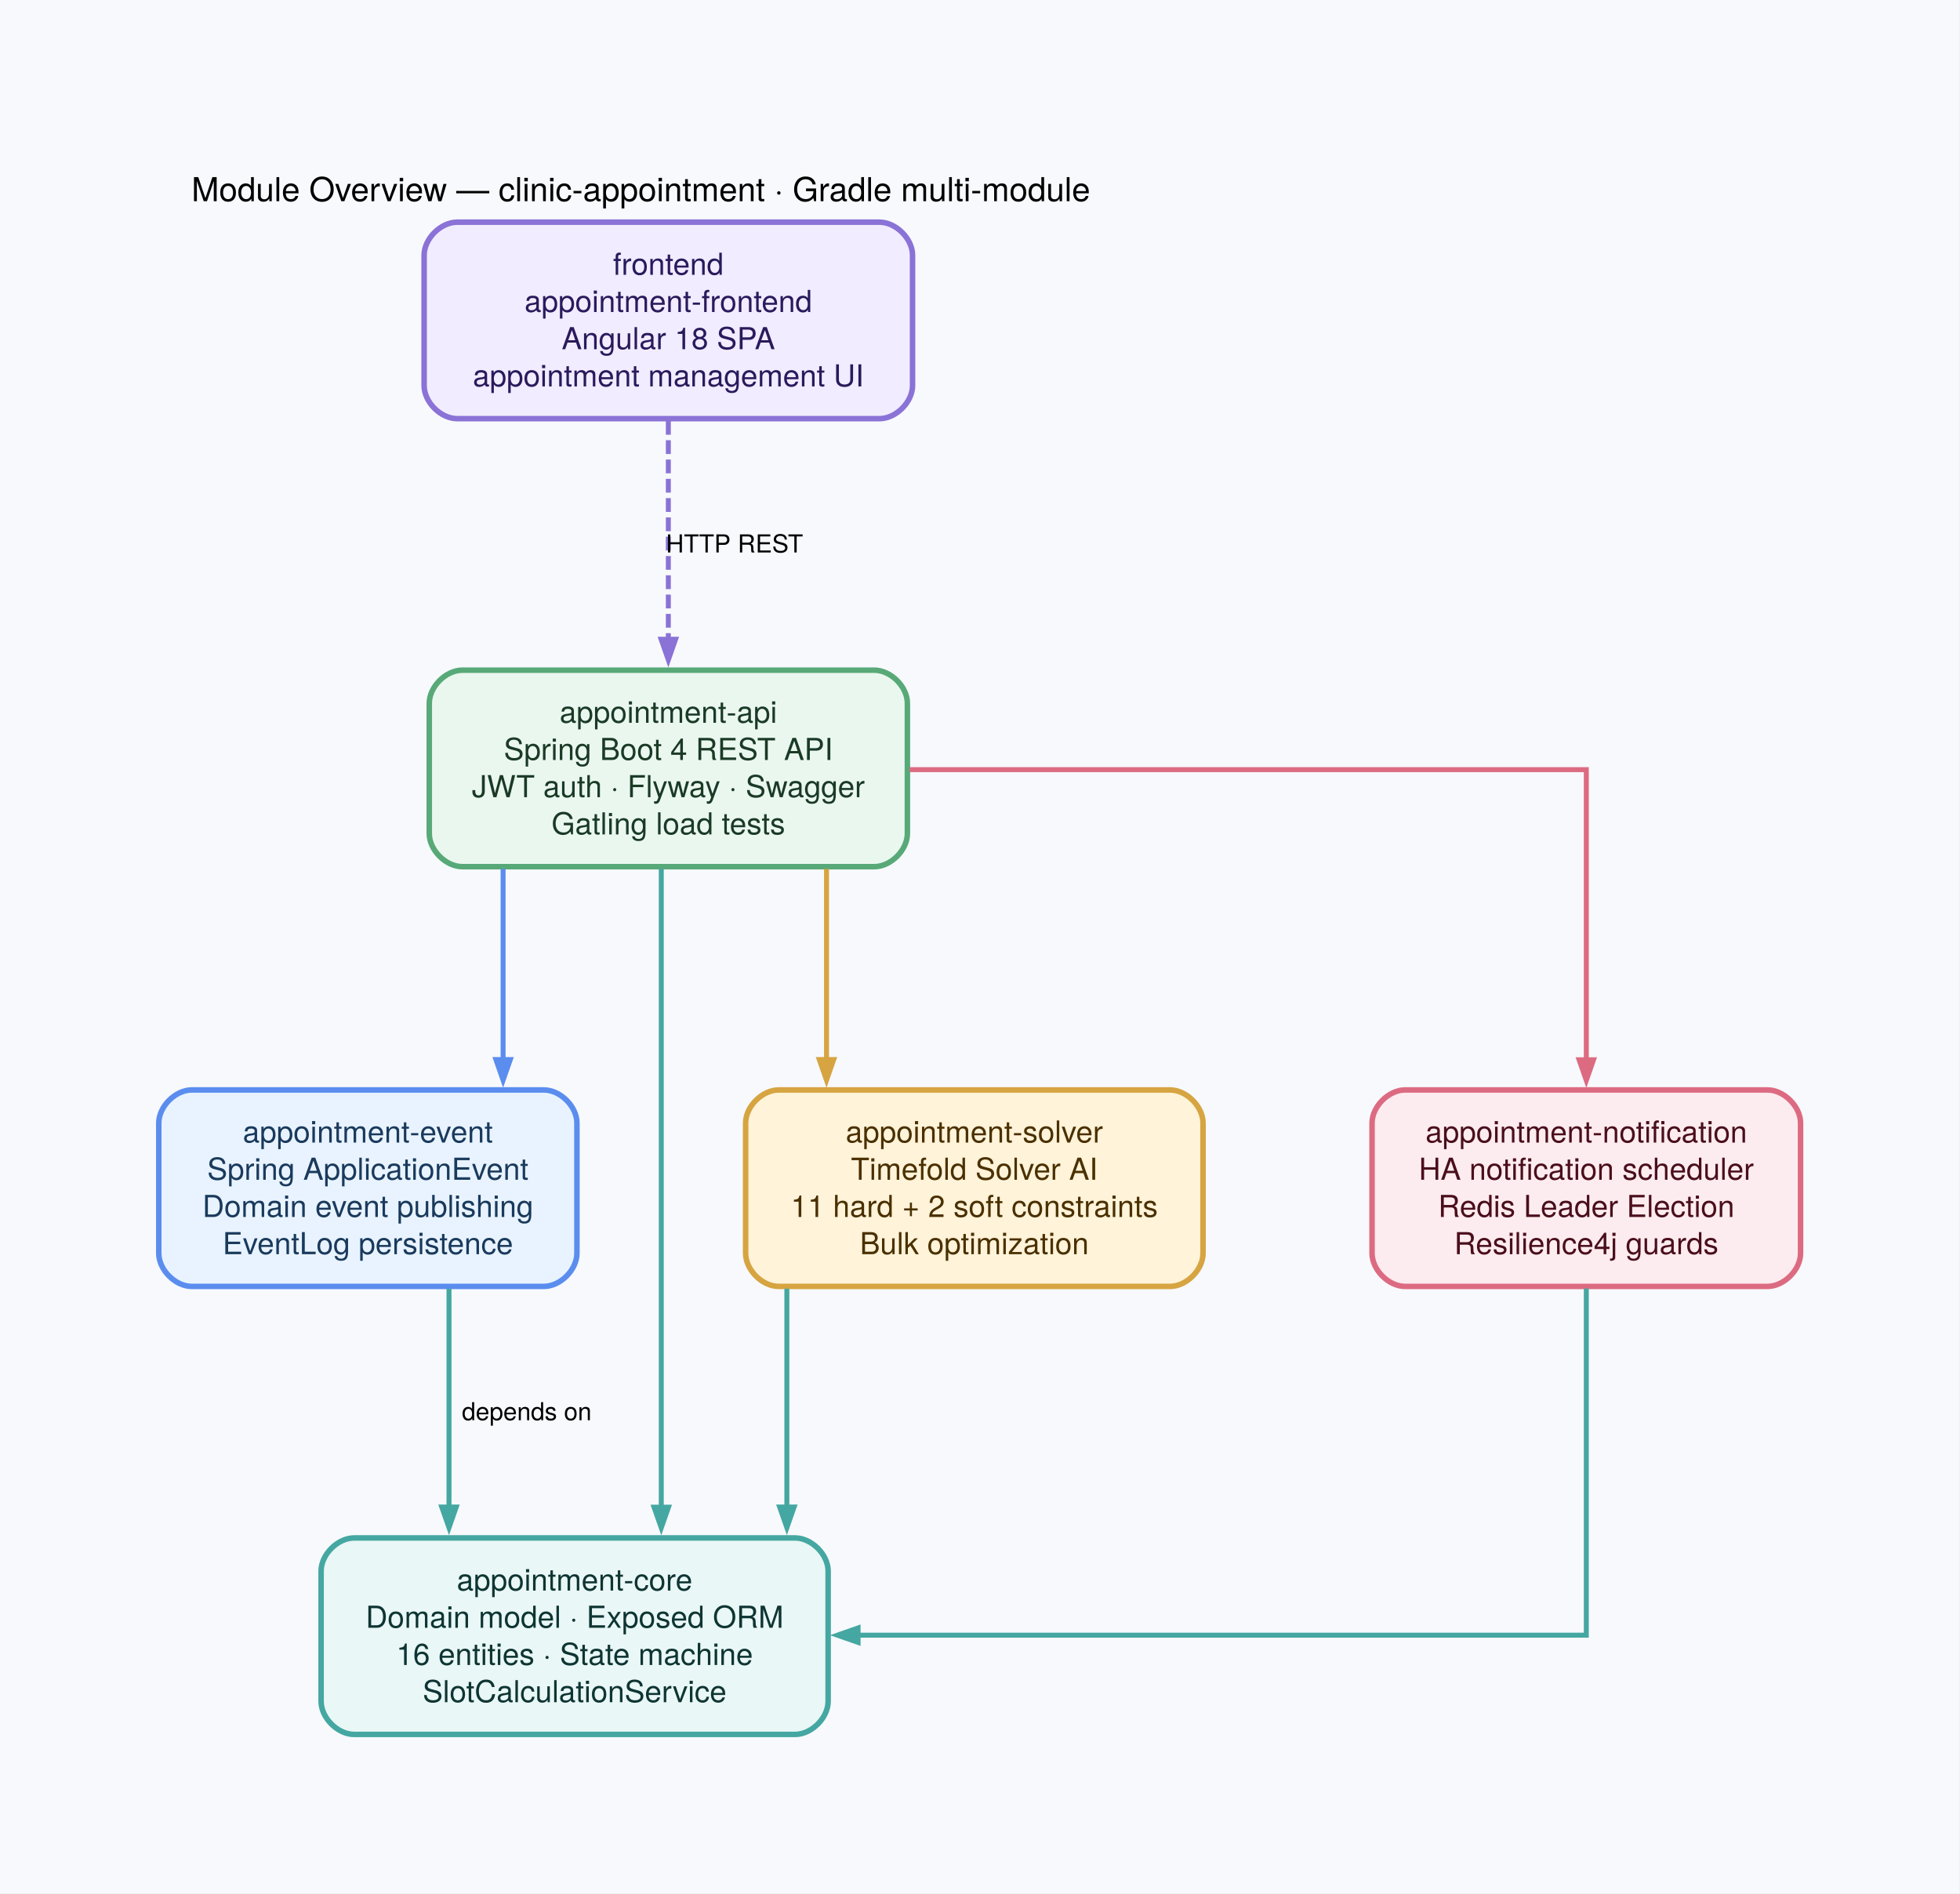
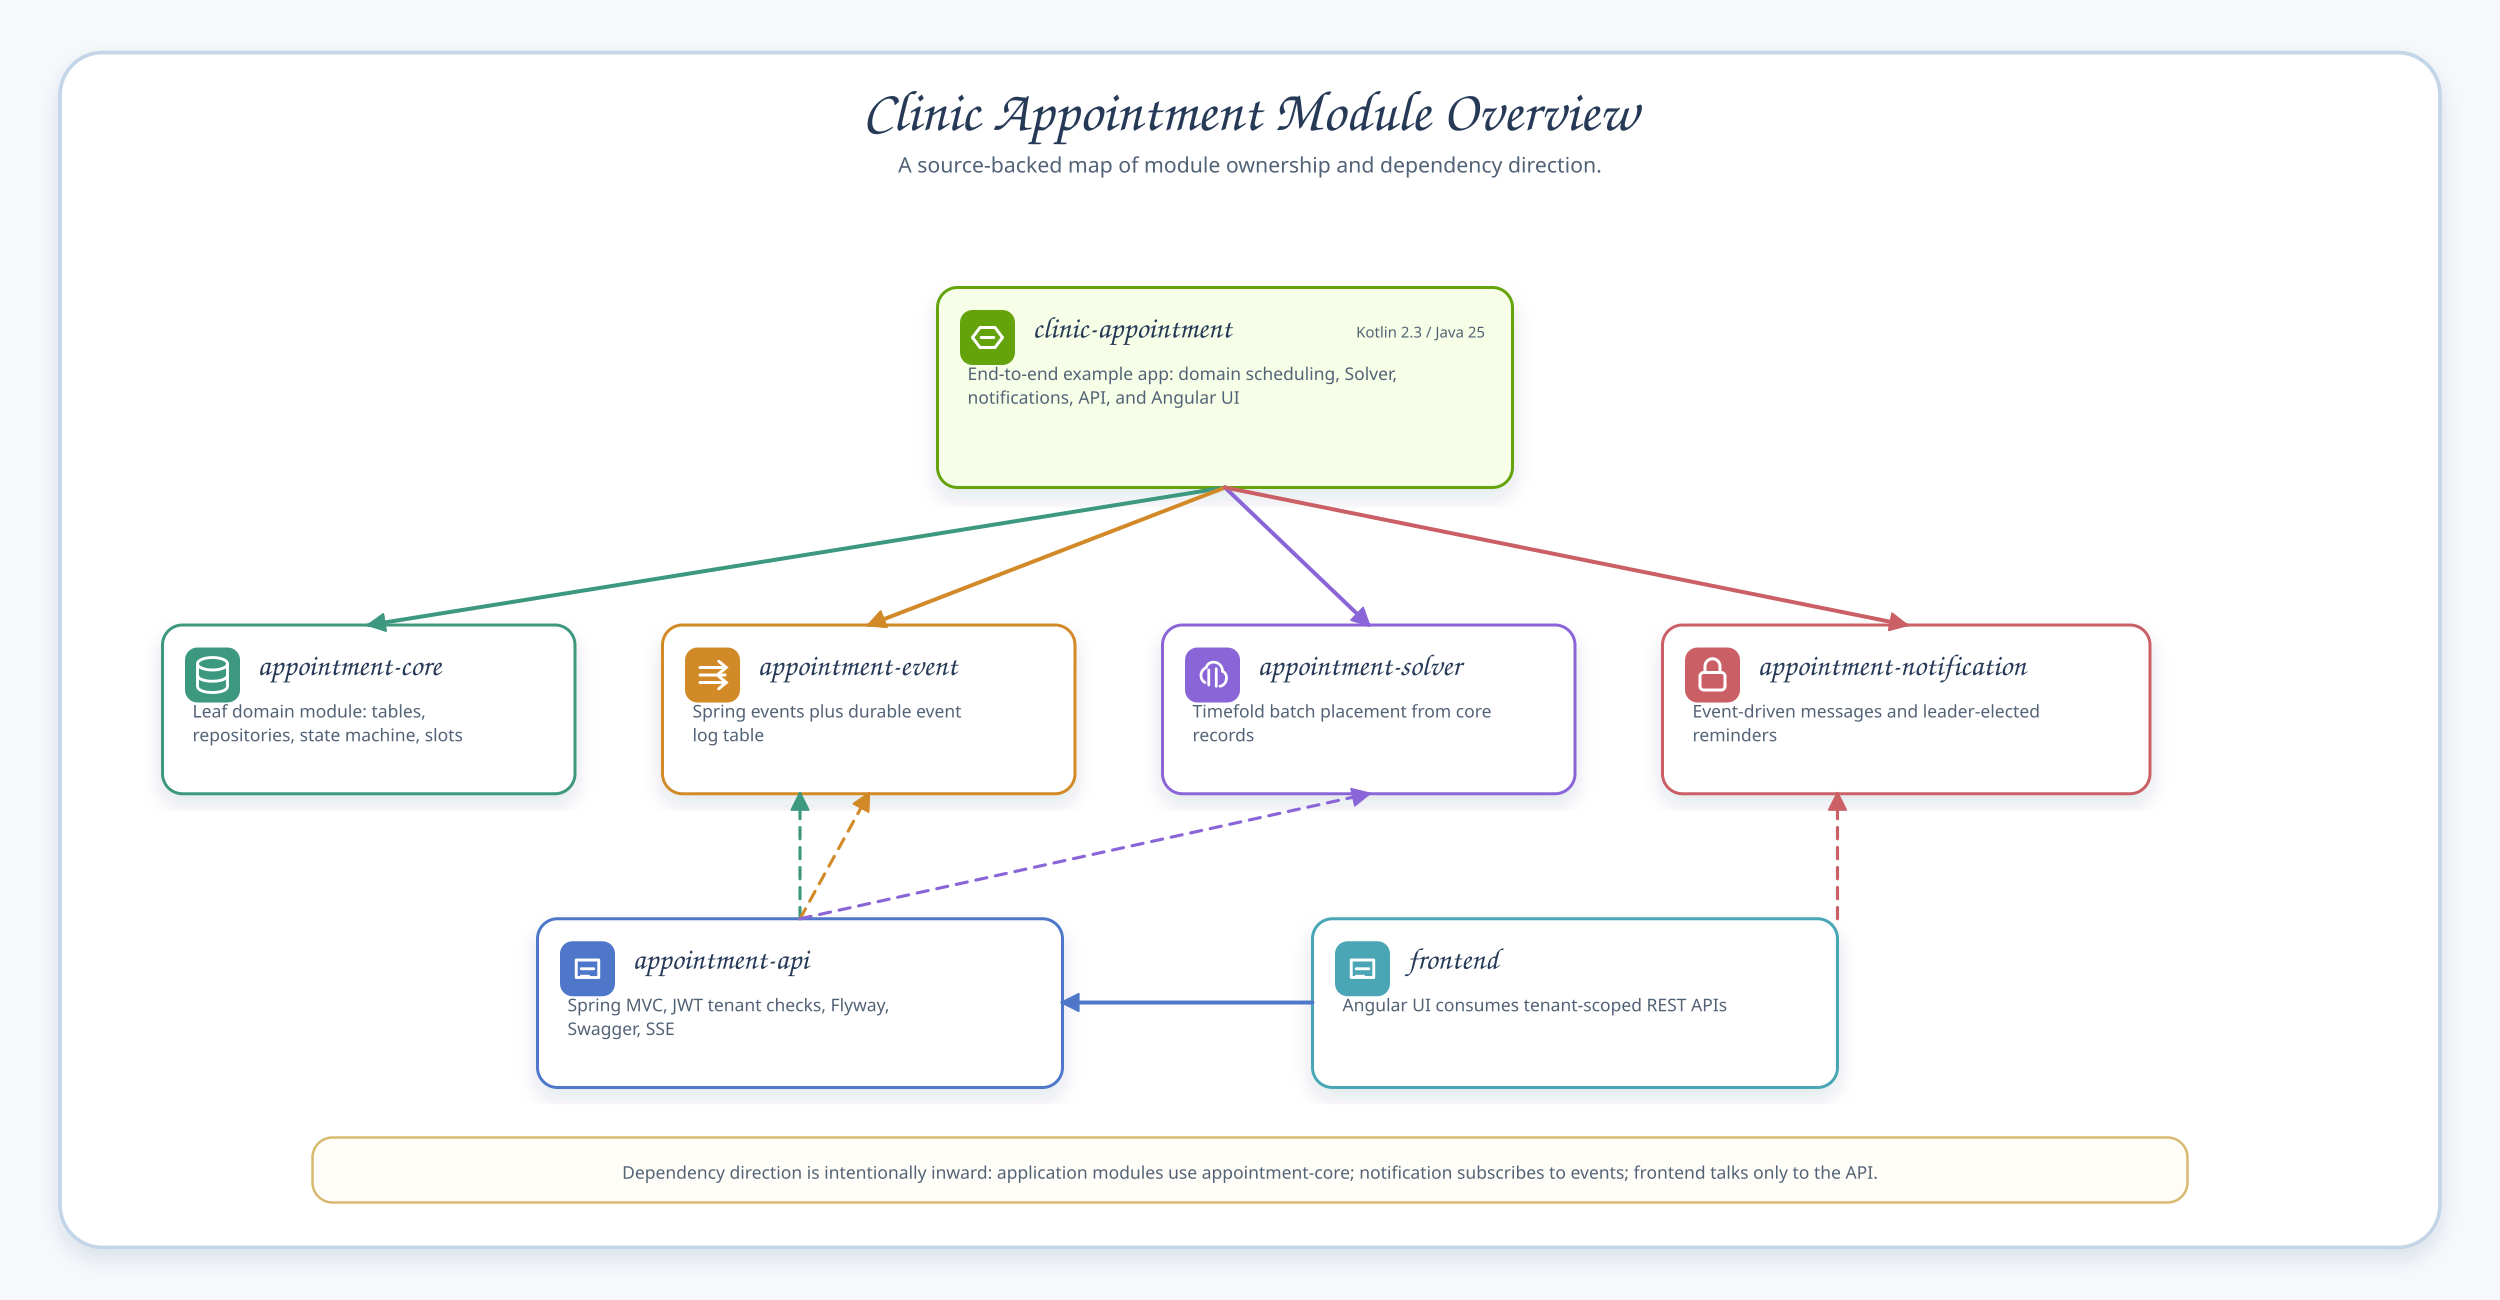
- <svg xmlns="http://www.w3.org/2000/svg" width="711pt" height="687pt" viewBox="0.00 0.00 711.00 687.00">
-   <g id="graph0" class="graph" transform="scale(1 1) rotate(0) translate(57.6 629.22)">
-     <polygon fill="#f7f9fc" stroke="none" points="-57.6,57.6 -57.6,-629.22 653.16,-629.22 653.16,57.6 -57.6,57.6" />
-     <text xml:space="preserve" text-anchor="middle" x="174.88" y="-556.22" font-family="Helvetica Neue" font-size="12.00">Module Overview — clinic-appointment · Gradle multi-module</text>
-     <g id="node1" class="node">
-       <path fill="#e9f7f6" stroke="#45a7a1" stroke-width="2" d="M230.81,-71.28C230.81,-71.28 70.88,-71.28 70.88,-71.28 64.88,-71.28 58.88,-65.28 58.88,-59.28 58.88,-59.28 58.88,-12 58.88,-12 58.88,-6 64.88,0 70.88,0 70.88,0 230.81,0 230.81,0 236.81,0 242.81,-6 242.81,-12 242.81,-12 242.81,-59.28 242.81,-59.28 242.81,-65.28 236.81,-71.28 230.81,-71.28" />
-       <text xml:space="preserve" text-anchor="middle" x="150.84" y="-52.19" font-family="Helvetica Neue" font-size="11.00" fill="#0e3533">appointment-core</text>
-       <text xml:space="preserve" text-anchor="middle" x="150.84" y="-38.69" font-family="Helvetica Neue" font-size="11.00" fill="#0e3533">Domain model · Exposed ORM</text>
-       <text xml:space="preserve" text-anchor="middle" x="150.84" y="-25.19" font-family="Helvetica Neue" font-size="11.00" fill="#0e3533">16 entities · State machine</text>
-       <text xml:space="preserve" text-anchor="middle" x="150.84" y="-11.69" font-family="Helvetica Neue" font-size="11.00" fill="#0e3533">SlotCalculationService</text>
+ <svg xmlns="http://www.w3.org/2000/svg" width="2000" height="1040" viewBox="0 0 2000 1040" role="img" aria-label="Clinic Appointment Module Overview">
+   <defs>
+     <filter id="shadow" x="-10%" y="-10%" width="120%" height="120%">
+       <feDropShadow dx="0" dy="8" stdDeviation="8" flood-color="#27415f" flood-opacity="0.12" />
+     </filter>
+     <marker id="arrow-blue" markerWidth="15" markerHeight="15" refX="13.5" refY="7.5" orient="auto" markerUnits="userSpaceOnUse">
+       <path d="M 0 0 L 15 7.5 L 0 15 Z" fill="#4f77c9" stroke="#4f77c9" />
+     </marker>
+     <marker id="arrow-cyan" markerWidth="15" markerHeight="15" refX="13.5" refY="7.5" orient="auto" markerUnits="userSpaceOnUse">
+       <path d="M 0 0 L 15 7.5 L 0 15 Z" fill="#4aa6b5" stroke="#4aa6b5" />
+     </marker>
+     <marker id="arrow-green" markerWidth="15" markerHeight="15" refX="13.5" refY="7.5" orient="auto" markerUnits="userSpaceOnUse">
+       <path d="M 0 0 L 15 7.5 L 0 15 Z" fill="#3c987e" stroke="#3c987e" />
+     </marker>
+     <marker id="arrow-amber" markerWidth="15" markerHeight="15" refX="13.5" refY="7.5" orient="auto" markerUnits="userSpaceOnUse">
+       <path d="M 0 0 L 15 7.5 L 0 15 Z" fill="#d28a28" stroke="#d28a28" />
+     </marker>
+     <marker id="arrow-orange" markerWidth="15" markerHeight="15" refX="13.5" refY="7.5" orient="auto" markerUnits="userSpaceOnUse">
+       <path d="M 0 0 L 15 7.5 L 0 15 Z" fill="#d9823b" stroke="#d9823b" />
+     </marker>
+     <marker id="arrow-pink" markerWidth="15" markerHeight="15" refX="13.5" refY="7.5" orient="auto" markerUnits="userSpaceOnUse">
+       <path d="M 0 0 L 15 7.5 L 0 15 Z" fill="#d85f8d" stroke="#d85f8d" />
+     </marker>
+     <marker id="arrow-purple" markerWidth="15" markerHeight="15" refX="13.5" refY="7.5" orient="auto" markerUnits="userSpaceOnUse">
+       <path d="M 0 0 L 15 7.5 L 0 15 Z" fill="#8a65d8" stroke="#8a65d8" />
+     </marker>
+     <marker id="arrow-red" markerWidth="15" markerHeight="15" refX="13.5" refY="7.5" orient="auto" markerUnits="userSpaceOnUse">
+       <path d="M 0 0 L 15 7.5 L 0 15 Z" fill="#ca5f66" stroke="#ca5f66" />
+     </marker>
+     <marker id="arrow-slate" markerWidth="15" markerHeight="15" refX="13.5" refY="7.5" orient="auto" markerUnits="userSpaceOnUse">
+       <path d="M 0 0 L 15 7.5 L 0 15 Z" fill="#718096" stroke="#718096" />
+     </marker>
+     <style>
+     svg{font-family:"Comic Mono","Comic Sans MS",ui-sans-serif,system-ui,sans-serif}
+     .canvas{fill:#f6f9fc}.frame{fill:#ffffff;stroke:#c4d5e8;stroke-width:3;filter:url(#shadow)}
+     .title,.panel-title,.card-title,.state-title{font-family:"Architects Daughter","Comic Sans MS",cursive;fill:#263a57}
+     .title{font-size:46px}.subtitle{font-size:17px;fill:#526276}.panel-title{font-size:27px}.card-title{font-size:24px}.state-title{font-size:22px}
+     .detail,.small,.pill-text,.route-label,.footer{font-family:"Comic Mono","Comic Sans MS",ui-sans-serif,system-ui,sans-serif;fill:#526276}
+     .detail{font-size:14px}.small{font-size:12px}.pill-text{font-size:13px}.route-label{font-size:13px}.footer{font-size:14px}
+     .panel{stroke-width:2}.card{stroke-width:2.4;filter:url(#shadow)}.pill{stroke-width:1.8}.route{fill:none;stroke-linecap:round;stroke-linejoin:round}
+     .lifeline{stroke:#b7c8dc;stroke-width:2;stroke-dasharray:8 8}.message{fill:none;stroke-width:3;stroke-linecap:round}.note{fill:#fffdf7;stroke:#d7b970;stroke-width:2}
+     .table{stroke-width:2.2;filter:url(#shadow)}.table-head{font-family:"Architects Daughter";font-size:21px;fill:#263a57}.row{font-size:12.5px;fill:#526276}
+   </style>
+   </defs>
+   <rect class="canvas" width="2000" height="1040" />
+   <rect class="frame" x="48" y="42" width="1904" height="956" rx="34" />
+   <text class="title" x="1000" y="104" text-anchor="middle">Clinic Appointment Module Overview</text>
+   <text class="subtitle" x="1000" y="138" text-anchor="middle">A source-backed map of module ownership and dependency direction.</text>
+   <g id="root">
+     <rect class="card" x="750" y="230" width="460" height="160" rx="16" fill="#f7fee7" stroke="#65a30d" />
+     <g transform="translate(768 248)">
+       <rect width="44" height="44" rx="10" fill="#65a30d" />
+       <g fill="none" stroke="#fff" stroke-width="2.4" stroke-linecap="round" stroke-linejoin="round">
+         <path d="M16 14h12l6 8-6 8H16l-6-8z" />
+         <path d="M17 22h10" />
+       </g>
    </g>
-     <g id="node2" class="node">
-       <path fill="#e8f3ff" stroke="#5b8def" stroke-width="2" d="M139.68,-233.81C139.68,-233.81 12,-233.81 12,-233.81 6,-233.81 0,-227.81 0,-221.81 0,-221.81 0,-174.53 0,-174.53 0,-168.53 6,-162.53 12,-162.53 12,-162.53 139.68,-162.53 139.68,-162.53 145.68,-162.53 151.68,-168.53 151.68,-174.53 151.68,-174.53 151.68,-221.81 151.68,-221.81 151.68,-227.81 145.68,-233.81 139.68,-233.81" />
-       <text xml:space="preserve" text-anchor="middle" x="75.84" y="-214.72" font-family="Helvetica Neue" font-size="11.00" fill="#1a3a5c">appointment-event</text>
-       <text xml:space="preserve" text-anchor="middle" x="75.84" y="-201.22" font-family="Helvetica Neue" font-size="11.00" fill="#1a3a5c">Spring ApplicationEvent</text>
-       <text xml:space="preserve" text-anchor="middle" x="75.84" y="-187.72" font-family="Helvetica Neue" font-size="11.00" fill="#1a3a5c">Domain event publishing</text>
-       <text xml:space="preserve" text-anchor="middle" x="75.84" y="-174.22" font-family="Helvetica Neue" font-size="11.00" fill="#1a3a5c">EventLog persistence</text>
+     <text class="card-title" x="826" y="270">clinic-appointment</text>
+     <text class="small" x="1188" y="270" text-anchor="end">Kotlin 2.3 / Java 25</text>
+     <text class="detail" x="774" y="304" text-anchor="start">
+       <tspan x="774" dy="0">End-to-end example app: domain scheduling, Solver,</tspan>
+       <tspan x="774" dy="19">notifications, API, and Angular UI</tspan>
+     </text>
+   </g>
+   <g id="core">
+     <rect class="card" x="130" y="500" width="330" height="135" rx="16" fill="#fff" stroke="#3c987e" />
+     <g transform="translate(148 518)">
+       <rect width="44" height="44" rx="10" fill="#3c987e" />
+       <g fill="none" stroke="#fff" stroke-width="2.3">
+         <ellipse cx="22" cy="13" rx="12" ry="5" />
+         <path d="M10 13v18c0 3 5 5 12 5s12-2 12-5V13" />
+         <path d="M10 22c0 3 5 5 12 5s12-2 12-5" />
+       </g>
    </g>
-     <g id="edge1" class="edge">
-       <path fill="none" stroke="#45a7a1" stroke-width="1.8" d="M105.28,-161.7C105.28,-161.7 105.28,-82.5 105.28,-82.5" />
-       <polygon fill="#45a7a1" stroke="#45a7a1" stroke-width="1.8" points="107.9,-82.5 105.28,-75 102.65,-82.5 107.9,-82.5" />
-       <text xml:space="preserve" text-anchor="middle" x="133.47" y="-113.98" font-family="Helvetica Neue" font-size="9.00">depends on</text>
+     <text class="card-title" x="206" y="540">appointment-core</text>
+     <text class="detail" x="154" y="574" text-anchor="start">
+       <tspan x="154" dy="0">Leaf domain module: tables,</tspan>
+       <tspan x="154" dy="19">repositories, state machine, slots</tspan>
+     </text>
+   </g>
+   <g id="event">
+     <rect class="card" x="530" y="500" width="330" height="135" rx="16" fill="#fff" stroke="#d28a28" />
+     <g transform="translate(548 518)">
+       <rect width="44" height="44" rx="10" fill="#d28a28" />
+       <g fill="none" stroke="#fff" stroke-width="2.4" stroke-linecap="round">
+         <path d="M12 16h20M12 22h20M12 28h20" />
+         <path d="M27 11l6 5-6 5M27 23l6 5-6 5" />
+       </g>
    </g>
-     <g id="node3" class="node">
-       <path fill="#fff3d9" stroke="#d6a441" stroke-width="2" d="M366.81,-233.81C366.81,-233.81 224.88,-233.81 224.88,-233.81 218.88,-233.81 212.88,-227.81 212.88,-221.81 212.88,-221.81 212.88,-174.53 212.88,-174.53 212.88,-168.53 218.88,-162.53 224.88,-162.53 224.88,-162.53 366.81,-162.53 366.81,-162.53 372.81,-162.53 378.81,-168.53 378.81,-174.53 378.81,-174.53 378.81,-221.81 378.81,-221.81 378.81,-227.81 372.81,-233.81 366.81,-233.81" />
-       <text xml:space="preserve" text-anchor="middle" x="295.84" y="-214.72" font-family="Helvetica Neue" font-size="11.00" fill="#4a3000">appointment-solver</text>
-       <text xml:space="preserve" text-anchor="middle" x="295.84" y="-201.22" font-family="Helvetica Neue" font-size="11.00" fill="#4a3000">Timefold Solver AI</text>
-       <text xml:space="preserve" text-anchor="middle" x="295.84" y="-187.72" font-family="Helvetica Neue" font-size="11.00" fill="#4a3000">11 hard + 2 soft constraints</text>
-       <text xml:space="preserve" text-anchor="middle" x="295.84" y="-174.22" font-family="Helvetica Neue" font-size="11.00" fill="#4a3000">Bulk optimization</text>
+     <text class="card-title" x="606" y="540">appointment-event</text>
+     <text class="detail" x="554" y="574" text-anchor="start">
+       <tspan x="554" dy="0">Spring events plus durable event</tspan>
+       <tspan x="554" dy="19">log table</tspan>
+     </text>
+   </g>
+   <g id="solver">
+     <rect class="card" x="930" y="500" width="330" height="135" rx="16" fill="#fff" stroke="#8a65d8" />
+     <g transform="translate(948 518)">
+       <rect width="44" height="44" rx="10" fill="#8a65d8" />
+       <g fill="none" stroke="#fff" stroke-width="2.2" stroke-linecap="round">
+         <path d="M16 28c-4-2-5-9 1-12 2-7 13-5 13 3 5 2 4 11-2 12" />
+         <path d="M19 18v12M25 17v14" />
+       </g>
    </g>
-     <g id="edge2" class="edge">
-       <path fill="none" stroke="#45a7a1" stroke-width="1.8" d="M227.84,-161.7C227.84,-161.7 227.84,-82.5 227.84,-82.5" />
-       <polygon fill="#45a7a1" stroke="#45a7a1" stroke-width="1.8" points="230.47,-82.5 227.84,-75 225.22,-82.5 230.47,-82.5" />
+     <text class="card-title" x="1006" y="540">appointment-solver</text>
+     <text class="detail" x="954" y="574" text-anchor="start">
+       <tspan x="954" dy="0">Timefold batch placement from core</tspan>
+       <tspan x="954" dy="19">records</tspan>
+     </text>
+   </g>
+   <g id="notification">
+     <rect class="card" x="1330" y="500" width="390" height="135" rx="16" fill="#fff" stroke="#ca5f66" />
+     <g transform="translate(1348 518)">
+       <rect width="44" height="44" rx="10" fill="#ca5f66" />
+       <g fill="none" stroke="#fff" stroke-width="2.4">
+         <rect x="12" y="20" width="20" height="14" rx="3" />
+         <path d="M16 20v-5a6 6 0 0 1 12 0v5" />
+       </g>
    </g>
-     <g id="node4" class="node">
-       <path fill="#fdecef" stroke="#dc6b82" stroke-width="2" d="M583.56,-233.81C583.56,-233.81 452.12,-233.81 452.12,-233.81 446.12,-233.81 440.12,-227.81 440.12,-221.81 440.12,-221.81 440.12,-174.53 440.12,-174.53 440.12,-168.53 446.12,-162.53 452.12,-162.53 452.12,-162.53 583.56,-162.53 583.56,-162.53 589.56,-162.53 595.56,-168.53 595.56,-174.53 595.56,-174.53 595.56,-221.81 595.56,-221.81 595.56,-227.81 589.56,-233.81 583.56,-233.81" />
-       <text xml:space="preserve" text-anchor="middle" x="517.84" y="-214.72" font-family="Helvetica Neue" font-size="11.00" fill="#4a0e1c">appointment-notification</text>
-       <text xml:space="preserve" text-anchor="middle" x="517.84" y="-201.22" font-family="Helvetica Neue" font-size="11.00" fill="#4a0e1c">HA notification scheduler</text>
-       <text xml:space="preserve" text-anchor="middle" x="517.84" y="-187.72" font-family="Helvetica Neue" font-size="11.00" fill="#4a0e1c">Redis Leader Election</text>
-       <text xml:space="preserve" text-anchor="middle" x="517.84" y="-174.22" font-family="Helvetica Neue" font-size="11.00" fill="#4a0e1c">Resilience4j guards</text>
+     <text class="card-title" x="1406" y="540">appointment-notification</text>
+     <text class="detail" x="1354" y="574" text-anchor="start">
+       <tspan x="1354" dy="0">Event-driven messages and leader-elected</tspan>
+       <tspan x="1354" dy="19">reminders</tspan>
+     </text>
+   </g>
+   <g id="api">
+     <rect class="card" x="430" y="735" width="420" height="135" rx="16" fill="#fff" stroke="#4f77c9" />
+     <g transform="translate(448 753)">
+       <rect width="44" height="44" rx="10" fill="#4f77c9" />
+       <g fill="none" stroke="#fff" stroke-width="2.3" stroke-linecap="round" stroke-linejoin="round">
+         <path d="M13 15h18v14H13z" />
+         <path d="M17 22h10M17 28h6" />
+       </g>
    </g>
-     <g id="edge3" class="edge">
-       <path fill="none" stroke="#45a7a1" stroke-width="1.8" d="M517.84,-161.78C517.84,-113.96 517.84,-36 517.84,-36 517.84,-36 253.67,-36 253.67,-36" />
-       <polygon fill="#45a7a1" stroke="#45a7a1" stroke-width="1.8" points="253.67,-33.38 246.17,-36 253.67,-38.63 253.67,-33.38" />
+     <text class="card-title" x="506" y="775">appointment-api</text>
+     <text class="detail" x="454" y="809" text-anchor="start">
+       <tspan x="454" dy="0">Spring MVC, JWT tenant checks, Flyway,</tspan>
+       <tspan x="454" dy="19">Swagger, SSE</tspan>
+     </text>
+   </g>
+   <g id="frontend">
+     <rect class="card" x="1050" y="735" width="420" height="135" rx="16" fill="#fff" stroke="#4aa6b5" />
+     <g transform="translate(1068 753)">
+       <rect width="44" height="44" rx="10" fill="#4aa6b5" />
+       <g fill="none" stroke="#fff" stroke-width="2.3" stroke-linecap="round" stroke-linejoin="round">
+         <path d="M13 15h18v14H13z" />
+         <path d="M17 22h10M17 28h6" />
+       </g>
    </g>
-     <g id="node5" class="node">
-       <path fill="#eaf7ef" stroke="#58a978" stroke-width="2" d="M259.56,-386.09C259.56,-386.09 110.13,-386.09 110.13,-386.09 104.12,-386.09 98.12,-380.09 98.12,-374.09 98.12,-374.09 98.12,-326.81 98.12,-326.81 98.12,-320.81 104.12,-314.81 110.12,-314.81 110.12,-314.81 259.56,-314.81 259.56,-314.81 265.56,-314.81 271.56,-320.81 271.56,-326.81 271.56,-326.81 271.56,-374.09 271.56,-374.09 271.56,-380.09 265.56,-386.09 259.56,-386.09" />
-       <text xml:space="preserve" text-anchor="middle" x="184.84" y="-367" font-family="Helvetica Neue" font-size="11.00" fill="#1a3a26">appointment-api</text>
-       <text xml:space="preserve" text-anchor="middle" x="184.84" y="-353.5" font-family="Helvetica Neue" font-size="11.00" fill="#1a3a26">Spring Boot 4 REST API</text>
-       <text xml:space="preserve" text-anchor="middle" x="184.84" y="-340" font-family="Helvetica Neue" font-size="11.00" fill="#1a3a26">JWT auth · Flyway · Swagger</text>
-       <text xml:space="preserve" text-anchor="middle" x="184.84" y="-326.5" font-family="Helvetica Neue" font-size="11.00" fill="#1a3a26">Gatling load tests</text>
-     </g>
-     <g id="edge4" class="edge">
-       <path fill="none" stroke="#45a7a1" stroke-width="1.8" d="M182.28,-314.03C182.28,-314.03 182.28,-82.44 182.28,-82.44" />
-       <polygon fill="#45a7a1" stroke="#45a7a1" stroke-width="1.8" points="184.9,-82.44 182.28,-74.94 179.65,-82.44 184.9,-82.44" />
-     </g>
-     <g id="edge5" class="edge">
-       <path fill="none" stroke="#5b8def" stroke-width="1.8" d="M124.9,-313.98C124.9,-313.98 124.9,-244.84 124.9,-244.84" />
-       <polygon fill="#5b8def" stroke="#5b8def" stroke-width="1.8" points="127.53,-244.84 124.9,-237.34 122.28,-244.84 127.53,-244.84" />
-     </g>
-     <g id="edge6" class="edge">
-       <path fill="none" stroke="#d6a441" stroke-width="1.8" d="M242.22,-313.98C242.22,-313.98 242.22,-244.84 242.22,-244.84" />
-       <polygon fill="#d6a441" stroke="#d6a441" stroke-width="1.8" points="244.84,-244.84 242.22,-237.34 239.59,-244.84 244.84,-244.84" />
-     </g>
-     <g id="edge7" class="edge">
-       <path fill="none" stroke="#dc6b82" stroke-width="1.8" d="M272.33,-350C370.99,-350 517.84,-350 517.84,-350 517.84,-350 517.84,-244.76 517.84,-244.76" />
-       <polygon fill="#dc6b82" stroke="#dc6b82" stroke-width="1.8" points="520.47,-244.76 517.84,-237.26 515.22,-244.76 520.47,-244.76" />
-     </g>
-     <g id="node6" class="node">
-       <path fill="#f1ecff" stroke="#8a72d6" stroke-width="2" d="M261.43,-548.62C261.43,-548.62 108.25,-548.62 108.25,-548.62 102.25,-548.62 96.25,-542.62 96.25,-536.62 96.25,-536.62 96.25,-489.34 96.25,-489.34 96.25,-483.34 102.25,-477.34 108.25,-477.34 108.25,-477.34 261.43,-477.34 261.43,-477.34 267.43,-477.34 273.43,-483.34 273.43,-489.34 273.43,-489.34 273.43,-536.62 273.43,-536.62 273.43,-542.62 267.43,-548.62 261.43,-548.62" />
-       <text xml:space="preserve" text-anchor="middle" x="184.84" y="-529.53" font-family="Helvetica Neue" font-size="11.00" fill="#2a1a5c">frontend</text>
-       <text xml:space="preserve" text-anchor="middle" x="184.84" y="-516.03" font-family="Helvetica Neue" font-size="11.00" fill="#2a1a5c">appointment-frontend</text>
-       <text xml:space="preserve" text-anchor="middle" x="184.84" y="-502.53" font-family="Helvetica Neue" font-size="11.00" fill="#2a1a5c">Angular 18 SPA</text>
-       <text xml:space="preserve" text-anchor="middle" x="184.84" y="-489.03" font-family="Helvetica Neue" font-size="11.00" fill="#2a1a5c">appointment management UI</text>
-     </g>
-     <g id="edge8" class="edge">
-       <path fill="none" stroke="#8a72d6" stroke-width="1.8" stroke-dasharray="5,2" d="M184.84,-476.51C184.84,-476.51 184.84,-397.31 184.84,-397.31" />
-       <polygon fill="#8a72d6" stroke="#8a72d6" stroke-width="1.8" points="187.47,-397.31 184.84,-389.81 182.22,-397.31 187.47,-397.31" />
-       <text xml:space="preserve" text-anchor="middle" x="208.84" y="-428.79" font-family="Helvetica Neue" font-size="9.00">HTTP REST</text>
-     </g>
+     <text class="card-title" x="1126" y="775">frontend</text>
+     <text class="detail" x="1074" y="809" text-anchor="start">
+       <tspan x="1074" dy="0">Angular UI consumes tenant-scoped REST APIs</tspan>
+     </text>
  </g>
+   <path class="route" d="M980 390 L295 500" stroke="#3c987e" stroke-width="3.2" marker-end="url(#arrow-green)" />
+   <path class="route" d="M980 390 L695 500" stroke="#d28a28" stroke-width="3.2" marker-end="url(#arrow-amber)" />
+   <path class="route" d="M980 390 L1095 500" stroke="#8a65d8" stroke-width="3.2" marker-end="url(#arrow-purple)" />
+   <path class="route" d="M980 390 L1525 500" stroke="#ca5f66" stroke-width="3.2" marker-end="url(#arrow-red)" />
+   <path class="route" d="M640 735 L640 635" stroke="#3c987e" stroke-width="2.5" stroke-dasharray="9 7" marker-end="url(#arrow-green)" />
+   <path class="route" d="M640 735 L695 635" stroke="#d28a28" stroke-width="2.5" stroke-dasharray="9 7" marker-end="url(#arrow-amber)" />
+   <path class="route" d="M640 735 L1095 635" stroke="#8a65d8" stroke-width="2.5" stroke-dasharray="9 7" marker-end="url(#arrow-purple)" />
+   <path class="route" d="M1470 735 L1470 635" stroke="#ca5f66" stroke-width="2.5" stroke-dasharray="9 7" marker-end="url(#arrow-red)" />
+   <path class="route" d="M1050 802 L850 802" stroke="#4f77c9" stroke-width="3.2" marker-end="url(#arrow-blue)" />
+   <rect class="note" x="250" y="910" width="1500" height="52" rx="16" />
+   <text class="footer" x="1000" y="943" text-anchor="middle">Dependency direction is intentionally inward: application modules use appointment-core; notification subscribes to events; frontend talks only to the API.</text>
</svg>
